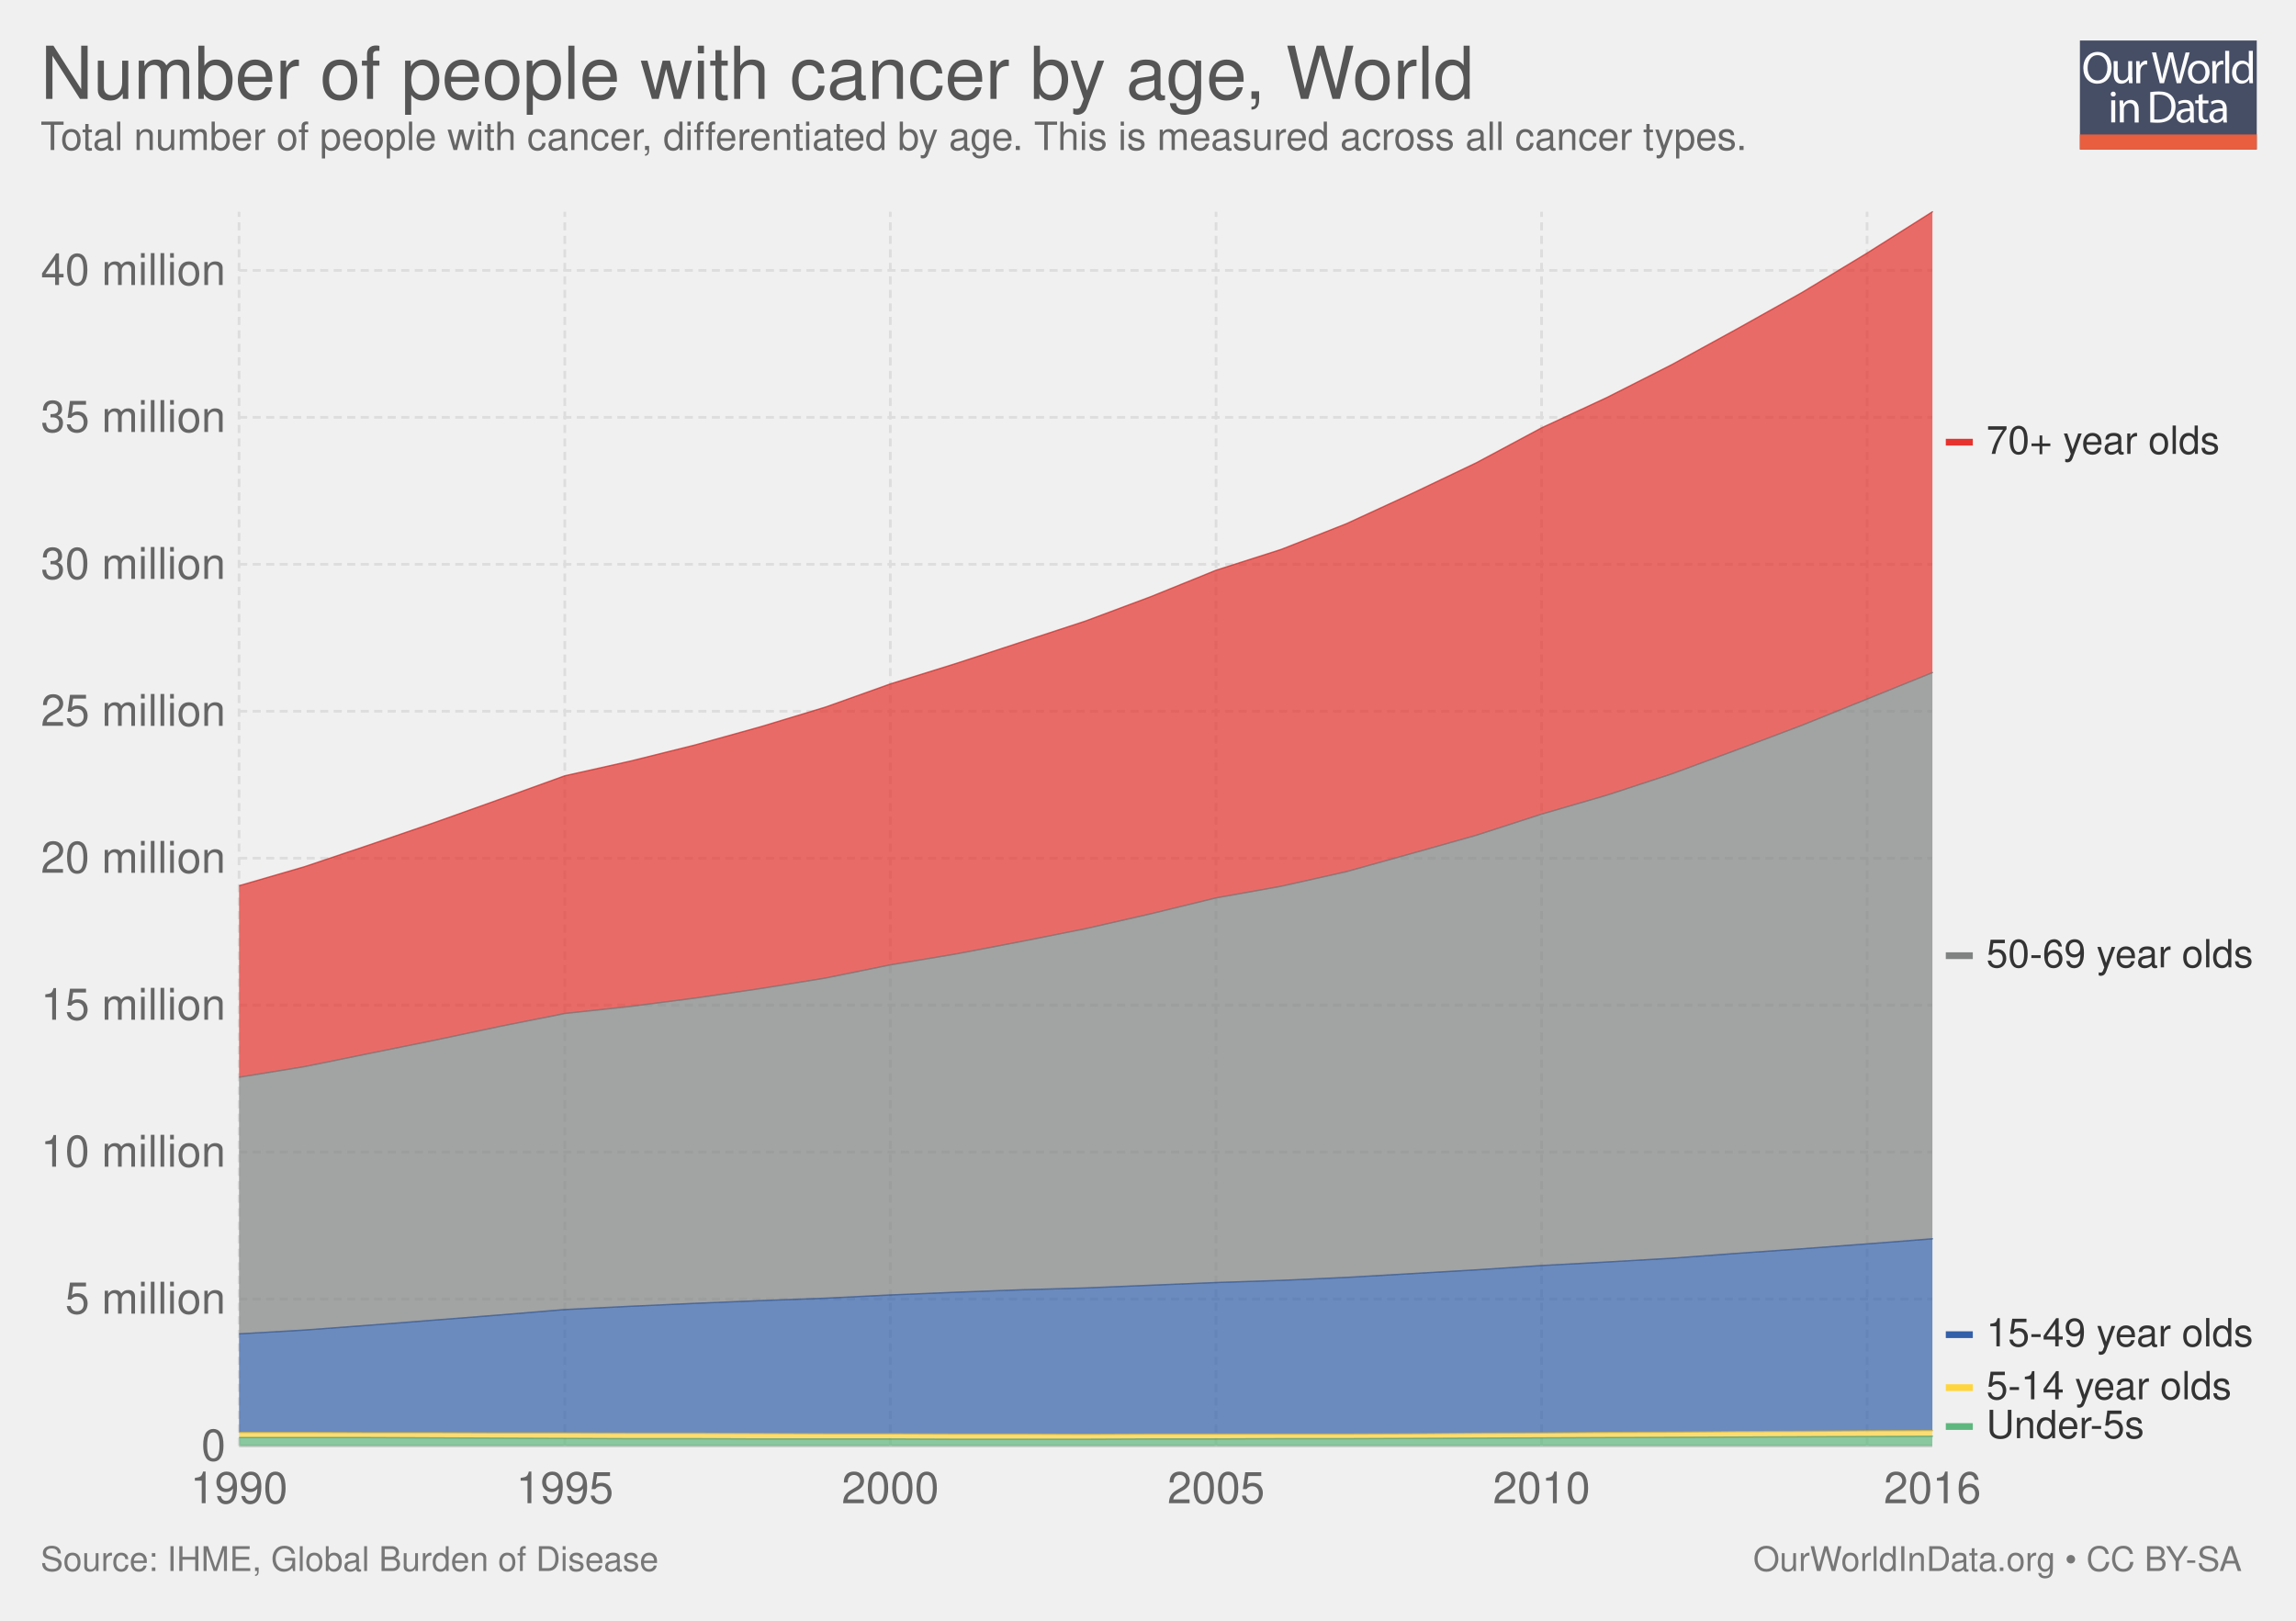
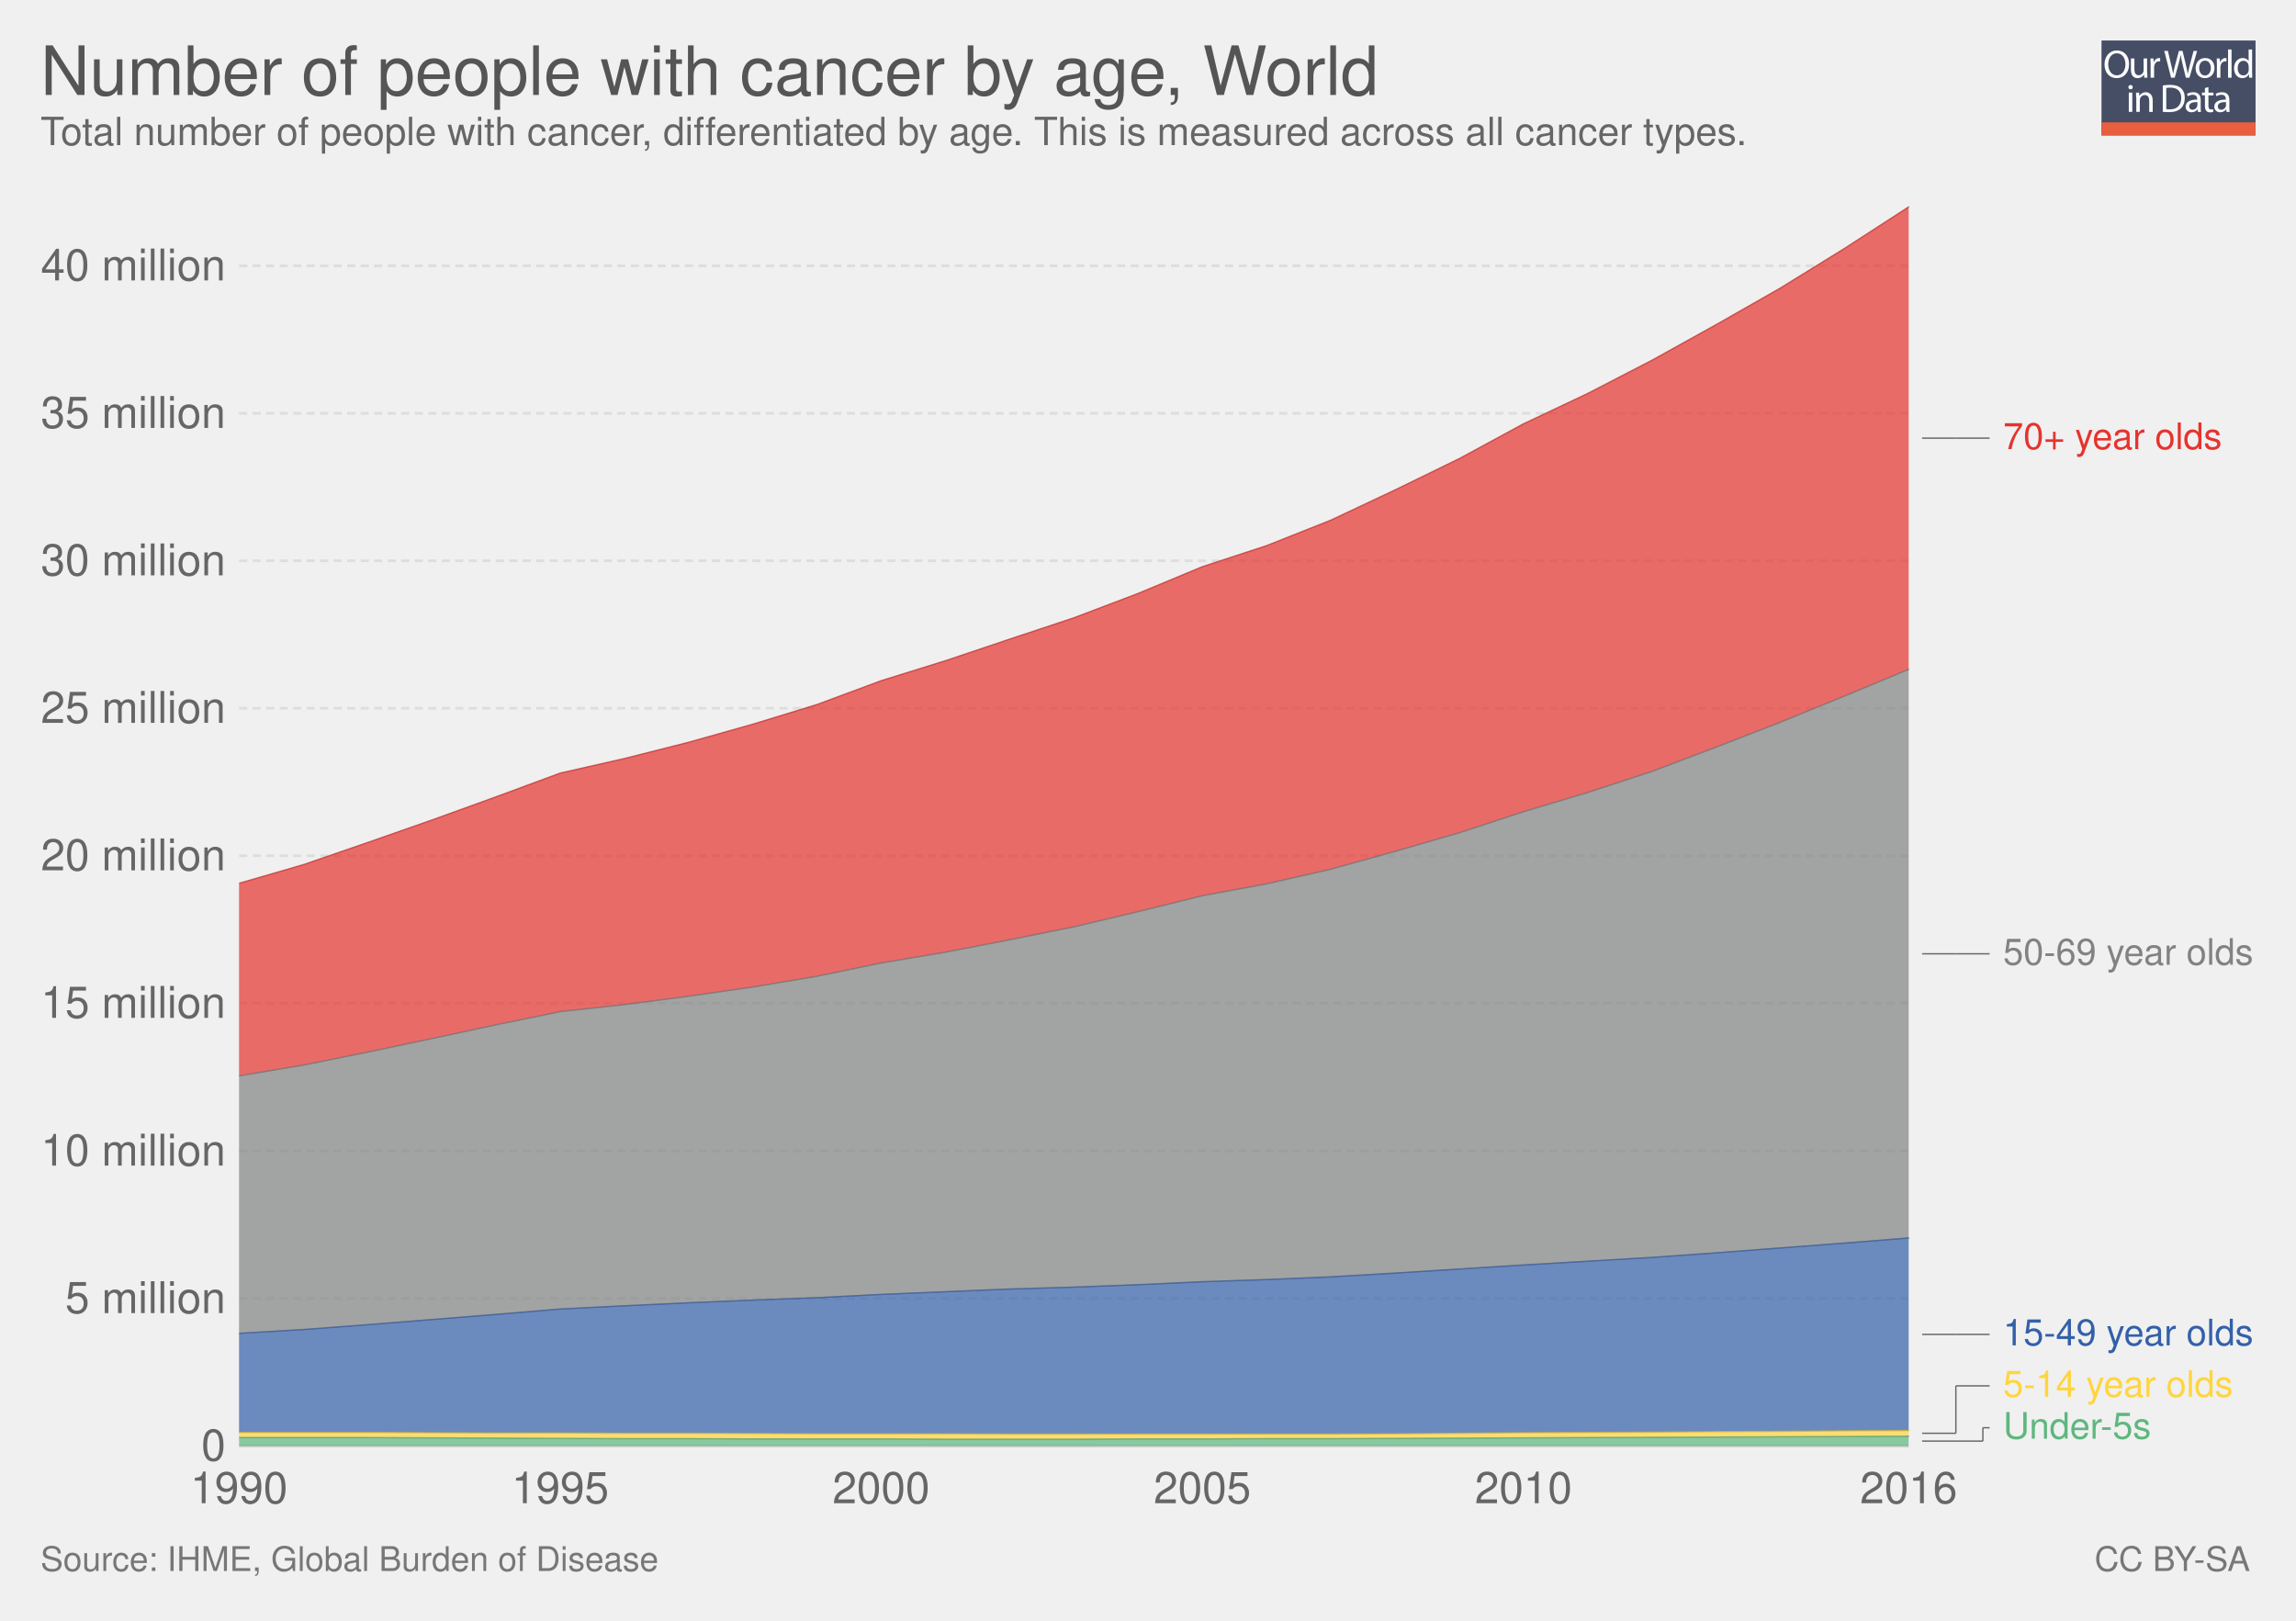
<svg xmlns="http://www.w3.org/2000/svg" xmlns:xlink="http://www.w3.org/1999/xlink" version="1.1" style="font-family: 'Helvetica Neue', Helvetica, Arial, sans-serif; font-size: 18px; background-color: white; text-rendering: optimizeLegibility; -webkit-font-smoothing: antialiased;" width="850" height="600">
  <g class="ChartTab">
    <g class="HeaderView">
-       <g opacity="0.8" transform="translate(770, 15) scale(0.31)">
+       <g opacity="0.8" transform="translate(778, 15) scale(0.27)">
        <a xlink:href="https://ourworldindata.org" target="_blank">
          <g>
            <rect x="0" y="0" fill="#1B2543" width="211.2" height="130.1" />
            <rect x="0" y="112.2" fill="#E63912" width="211.2" height="17.9" />
            <g>
              <rect x="1.2" y="12.3" fill="none" width="210.2" height="99.2" />
              <path fill="#FFFFFF" d="M37.8,32.2c0,12.7-7.7,19.4-17.1,19.4c-9.7,0-16.6-7.5-16.6-18.7c0-11.7,7.3-19.3,17.1-19.3 C31.3,13.7,37.8,21.3,37.8,32.2z M9.2,32.8c0,7.9,4.3,14.9,11.8,14.9c7.5,0,11.8-6.9,11.8-15.3c0-7.3-3.8-14.9-11.8-14.9 C13.1,17.5,9.2,24.8,9.2,32.8z" />
              <path fill="#FFFFFF" d="M62.7,43.8c0,2.7,0.1,5.1,0.2,7.2h-4.3l-0.3-4.3h-0.1c-1.3,2.1-4,4.9-8.8,4.9c-4.2,0-9.1-2.3-9.1-11.6 V24.6h4.8v14.6c0,5,1.5,8.4,5.9,8.4c3.2,0,5.5-2.2,6.3-4.4c0.3-0.7,0.4-1.6,0.4-2.5V24.6h4.8V43.8z" />
              <path fill="#FFFFFF" d="M67.3,32.8c0-3.1-0.1-5.8-0.2-8.2h4.2l0.2,5.2h0.2c1.2-3.5,4.1-5.8,7.3-5.8c0.5,0,0.9,0.1,1.4,0.2v4.5 c-0.5-0.1-1-0.2-1.6-0.2c-3.4,0-5.8,2.6-6.5,6.2c-0.1,0.7-0.2,1.4-0.2,2.2V51h-4.8V32.8z" />
              <path fill="#FFFFFF" d="M95.4,51l-9.4-36.8h5l4.4,18.6c1.1,4.6,2.1,9.2,2.7,12.7h0.1c0.6-3.7,1.8-8,3-12.8l4.9-18.5h5l4.5,18.7 c1,4.4,2,8.7,2.6,12.6h0.1c0.8-4,1.8-8.1,3-12.7l4.9-18.5h4.9L120.6,51h-5L111,31.9c-1.1-4.7-1.9-8.3-2.4-12h-0.1 c-0.7,3.7-1.5,7.3-2.8,12L100.4,51H95.4z" />
              <path fill="#FFFFFF" d="M154.9,37.6c0,9.8-6.8,14-13.2,14c-7.2,0-12.7-5.2-12.7-13.6c0-8.8,5.8-14,13.1-14 C149.8,24,154.9,29.5,154.9,37.6z M133.9,37.9c0,5.8,3.3,10.1,8,10.1c4.6,0,8-4.3,8-10.3c0-4.5-2.2-10.1-7.9-10.1 C136.3,27.6,133.9,32.8,133.9,37.9z" />
              <path fill="#FFFFFF" d="M158.2,32.8c0-3.1-0.1-5.8-0.2-8.2h4.2l0.2,5.2h0.2c1.2-3.5,4.1-5.8,7.3-5.8c0.5,0,0.9,0.1,1.4,0.2v4.5 c-0.5-0.1-1-0.2-1.6-0.2c-3.4,0-5.8,2.6-6.5,6.2c-0.1,0.7-0.2,1.4-0.2,2.2V51h-4.8V32.8z" />
              <path fill="#FFFFFF" d="M173.5,12.3h4.8V51h-4.8V12.3z" />
              <path fill="#FFFFFF" d="M206.5,12.3v31.9c0,2.3,0.1,5,0.2,6.8h-4.3l-0.2-4.6H202c-1.5,2.9-4.7,5.2-9,5.2 c-6.4,0-11.3-5.4-11.3-13.4c-0.1-8.8,5.4-14.2,11.9-14.2c4,0,6.8,1.9,8,4h0.1V12.3H206.5z M201.7,35.4c0-0.6-0.1-1.4-0.2-2 c-0.7-3.1-3.3-5.6-6.9-5.6c-5,0-7.9,4.4-7.9,10.2c0,5.3,2.6,9.8,7.8,9.8c3.2,0,6.2-2.1,7.1-5.7c0.2-0.7,0.2-1.3,0.2-2.1V35.4z" />
              <path fill="#FFFFFF" d="M42.8,64c0.1,1.6-1.1,2.9-3.1,2.9c-1.7,0-2.9-1.3-2.9-2.9c0-1.7,1.3-3,3-3C41.7,61,42.8,62.3,42.8,64z M37.4,97.8V71.4h4.8v26.4H37.4z" />
              <path fill="#FFFFFF" d="M47.5,78.6c0-2.7-0.1-5-0.2-7.1h4.3l0.3,4.4h0.1c1.3-2.5,4.4-5,8.8-5c3.7,0,9.4,2.2,9.4,11.2v15.8h-4.8 V82.6c0-4.3-1.6-7.8-6.1-7.8c-3.2,0-5.6,2.2-6.5,4.9c-0.2,0.6-0.3,1.4-0.3,2.2v15.9h-4.8V78.6z" />
              <path fill="#FFFFFF" d="M84,61.6c2.9-0.4,6.3-0.8,10.1-0.8c6.8,0,11.7,1.6,14.9,4.6c3.3,3,5.2,7.3,5.2,13.2c0,6-1.9,10.9-5.3,14.3 c-3.4,3.4-9.1,5.3-16.3,5.3c-3.4,0-6.2-0.2-8.6-0.4V61.6z M88.8,94.1c1.2,0.2,3,0.3,4.8,0.3c10.2,0,15.7-5.7,15.7-15.6 c0.1-8.7-4.9-14.2-14.9-14.2c-2.5,0-4.3,0.2-5.6,0.5V94.1z" />
              <path fill="#FFFFFF" d="M132.1,97.8l-0.4-3.3h-0.2c-1.5,2.1-4.3,3.9-8.1,3.9c-5.4,0-8.1-3.8-8.1-7.6c0-6.4,5.7-9.9,15.9-9.8v-0.5 c0-2.2-0.6-6.1-6-6.1c-2.5,0-5,0.8-6.9,2l-1.1-3.2c2.2-1.4,5.4-2.3,8.7-2.3c8.1,0,10.1,5.5,10.1,10.8v9.9c0,2.3,0.1,4.5,0.4,6.3 H132.1z M131.4,84.4c-5.3-0.1-11.2,0.8-11.2,5.9c0,3.1,2.1,4.6,4.5,4.6c3.4,0,5.6-2.2,6.4-4.4c0.2-0.5,0.3-1,0.3-1.5V84.4z" />
              <path fill="#FFFFFF" d="M146.6,63.9v7.6h6.9v3.7h-6.9v14.2c0,3.3,0.9,5.1,3.6,5.1c1.3,0,2.2-0.2,2.8-0.3l0.2,3.6 c-0.9,0.4-2.4,0.7-4.3,0.7c-2.2,0-4-0.7-5.2-2c-1.4-1.4-1.9-3.8-1.9-6.9V75.1h-4.1v-3.7h4.1v-6.3L146.6,63.9z" />
              <path fill="#FFFFFF" d="M171.4,97.8l-0.4-3.3h-0.2c-1.5,2.1-4.3,3.9-8.1,3.9c-5.4,0-8.1-3.8-8.1-7.6c0-6.4,5.7-9.9,15.9-9.8v-0.5 c0-2.2-0.6-6.1-6-6.1c-2.5,0-5,0.8-6.9,2l-1.1-3.2c2.2-1.4,5.4-2.3,8.7-2.3c8.1,0,10.1,5.5,10.1,10.8v9.9c0,2.3,0.1,4.5,0.4,6.3 H171.4z M170.7,84.4c-5.3-0.1-11.2,0.8-11.2,5.9c0,3.1,2.1,4.6,4.5,4.6c3.4,0,5.6-2.2,6.4-4.4c0.2-0.5,0.3-1,0.3-1.5V84.4z" />
            </g>
          </g>
        </a>
      </g>
      <a href="https://ourworldindata.org/grapher/number-of-people-with-cancer-by-age" target="_blank">
-         <text font-size="27.00" x="15.0" y="36.6" fill="#555">
-           <tspan x="15" y="36.6">Number of people with cancer by age, World</tspan>
+         <text font-size="25.20" x="15.0" y="35.2" fill="#555">
+           <tspan x="15" y="35.16">Number of people with cancer by age, World</tspan>
        </text>
      </a>
-       <text font-size="14.40" x="15.0" y="55.5" fill="#666">
-         <tspan x="15" y="55.52">Total number of people with cancer, differentiated by age. This is measured across all cancer types.</tspan>
+       <text font-size="14.40" x="15.0" y="53.7" fill="#666">
+         <tspan x="15" y="53.72">Total number of people with cancer, differentiated by age. This is measured across all cancer types.</tspan>
      </text>
    </g>
    <g class="StackedArea">
      <defs>
        <clipPath id="boundsClip-1">
-           <rect x="88.526" y="0" width="820" height="956.2" />
+           <rect x="88.526" y="0" width="820" height="959.8" />
        </clipPath>
      </defs>
      <g class="AxisBoxView">
        <g class="HorizontalAxis">
          <text x="88.5" y="556.5" fill="#666" text-anchor="middle" font-size="16.2">1990</text>
-           <text x="209.1" y="556.5" fill="#666" text-anchor="middle" font-size="16.2">1995</text>
-           <text x="329.6" y="556.5" fill="#666" text-anchor="middle" font-size="16.2">2000</text>
-           <text x="450.2" y="556.5" fill="#666" text-anchor="middle" font-size="16.2">2005</text>
-           <text x="570.7" y="556.5" fill="#666" text-anchor="middle" font-size="16.2">2010</text>
-           <text x="715.4" y="556.5" fill="#666" text-anchor="middle" font-size="16.2">2016</text>
+           <text x="207.4" y="556.5" fill="#666" text-anchor="middle" font-size="16.2">1995</text>
+           <text x="326.2" y="556.5" fill="#666" text-anchor="middle" font-size="16.2">2000</text>
+           <text x="445.1" y="556.5" fill="#666" text-anchor="middle" font-size="16.2">2005</text>
+           <text x="564" y="556.5" fill="#666" text-anchor="middle" font-size="16.2">2010</text>
+           <text x="706.6" y="556.5" fill="#666" text-anchor="middle" font-size="16.2">2016</text>
        </g>
        <g class="VerticalAxis">
          <text x="83.53" y="535.3" fill="#666" dominant-baseline="middle" text-anchor="end" font-size="16.2">0</text>
-           <text x="83.53" y="480.9" fill="#666" dominant-baseline="middle" text-anchor="end" font-size="16.2">5 million</text>
-           <text x="83.53" y="426.5" fill="#666" dominant-baseline="middle" text-anchor="end" font-size="16.2">10 million</text>
-           <text x="83.53" y="372.1" fill="#666" dominant-baseline="middle" text-anchor="end" font-size="16.2">15 million</text>
-           <text x="83.53" y="317.7" fill="#666" dominant-baseline="middle" text-anchor="end" font-size="16.2">20 million</text>
-           <text x="83.53" y="263.3" fill="#666" dominant-baseline="middle" text-anchor="end" font-size="16.2">25 million</text>
-           <text x="83.53" y="208.9" fill="#666" dominant-baseline="middle" text-anchor="end" font-size="16.2">30 million</text>
-           <text x="83.53" y="154.5" fill="#666" dominant-baseline="middle" text-anchor="end" font-size="16.2">35 million</text>
-           <text x="83.53" y="100.1" fill="#666" dominant-baseline="middle" text-anchor="end" font-size="16.2">40 million</text>
+           <text x="83.53" y="480.7" fill="#666" dominant-baseline="middle" text-anchor="end" font-size="16.2">5 million</text>
+           <text x="83.53" y="426.1" fill="#666" dominant-baseline="middle" text-anchor="end" font-size="16.2">10 million</text>
+           <text x="83.53" y="371.4" fill="#666" dominant-baseline="middle" text-anchor="end" font-size="16.2">15 million</text>
+           <text x="83.53" y="316.8" fill="#666" dominant-baseline="middle" text-anchor="end" font-size="16.2">20 million</text>
+           <text x="83.53" y="262.2" fill="#666" dominant-baseline="middle" text-anchor="end" font-size="16.2">25 million</text>
+           <text x="83.53" y="207.6" fill="#666" dominant-baseline="middle" text-anchor="end" font-size="16.2">30 million</text>
+           <text x="83.53" y="153" fill="#666" dominant-baseline="middle" text-anchor="end" font-size="16.2">35 million</text>
+           <text x="83.53" y="98.4" fill="#666" dominant-baseline="middle" text-anchor="end" font-size="16.2">40 million</text>
        </g>
        <g class="AxisGridLines">
-           <line x1="88.53" y1="535.3" x2="715.35" y2="535.3" stroke="#ccc" />
-           <line x1="88.53" y1="480.9" x2="715.35" y2="480.9" stroke="#ddd" stroke-dasharray="3,2" />
-           <line x1="88.53" y1="426.5" x2="715.35" y2="426.5" stroke="#ddd" stroke-dasharray="3,2" />
-           <line x1="88.53" y1="372.1" x2="715.35" y2="372.1" stroke="#ddd" stroke-dasharray="3,2" />
-           <line x1="88.53" y1="317.7" x2="715.35" y2="317.7" stroke="#ddd" stroke-dasharray="3,2" />
-           <line x1="88.53" y1="263.3" x2="715.35" y2="263.3" stroke="#ddd" stroke-dasharray="3,2" />
-           <line x1="88.53" y1="208.9" x2="715.35" y2="208.9" stroke="#ddd" stroke-dasharray="3,2" />
-           <line x1="88.53" y1="154.5" x2="715.35" y2="154.5" stroke="#ddd" stroke-dasharray="3,2" />
-           <line x1="88.53" y1="100.1" x2="715.35" y2="100.1" stroke="#ddd" stroke-dasharray="3,2" />
-         </g>
-         <g class="AxisGridLines">
-           <line x1="88.5" y1="535.30" x2="88.5" y2="78.40" stroke="#ddd" stroke-dasharray="3,2" />
-           <line x1="209.1" y1="535.30" x2="209.1" y2="78.40" stroke="#ddd" stroke-dasharray="3,2" />
-           <line x1="329.6" y1="535.30" x2="329.6" y2="78.40" stroke="#ddd" stroke-dasharray="3,2" />
-           <line x1="450.2" y1="535.30" x2="450.2" y2="78.40" stroke="#ddd" stroke-dasharray="3,2" />
-           <line x1="570.7" y1="535.30" x2="570.7" y2="78.40" stroke="#ddd" stroke-dasharray="3,2" />
-           <line x1="691.2" y1="535.30" x2="691.2" y2="78.40" stroke="#ddd" stroke-dasharray="3,2" />
+           <line x1="88.53" y1="535.3" x2="706.58" y2="535.3" stroke="#ccc" />
+           <line x1="88.53" y1="480.7" x2="706.58" y2="480.7" stroke="#ddd" stroke-dasharray="3,2" />
+           <line x1="88.53" y1="426.1" x2="706.58" y2="426.1" stroke="#ddd" stroke-dasharray="3,2" />
+           <line x1="88.53" y1="371.4" x2="706.58" y2="371.4" stroke="#ddd" stroke-dasharray="3,2" />
+           <line x1="88.53" y1="316.8" x2="706.58" y2="316.8" stroke="#ddd" stroke-dasharray="3,2" />
+           <line x1="88.53" y1="262.2" x2="706.58" y2="262.2" stroke="#ddd" stroke-dasharray="3,2" />
+           <line x1="88.53" y1="207.6" x2="706.58" y2="207.6" stroke="#ddd" stroke-dasharray="3,2" />
+           <line x1="88.53" y1="153" x2="706.58" y2="153" stroke="#ddd" stroke-dasharray="3,2" />
+           <line x1="88.53" y1="98.4" x2="706.58" y2="98.4" stroke="#ddd" stroke-dasharray="3,2" />
        </g>
      </g>
      <g clip-path="url(#boundsClip-1)">
        <g class="HeightedLegend clickable">
          <g class="legendMark">
-             <rect x="720.352" y="520.9" width="74.328" height="14.4" fill="#fff" opacity="0" />
-             <rect x="720.352" y="526.85" width="10" height="2.5" fill="#5eb77e" />
-             <text font-size="14.40" x="735.4" y="532.4" fill="#333">
-               <tspan x="735.352" y="532.42">Under-5s</tspan>
+             <g class="indicator">
+               <line x1="711.58" y1="533.5" x2="734.08" y2="533.5" stroke="#666" stroke-width="0.5" />
+               <line x1="734.08" y1="533.5" x2="734.08" y2="528.55" stroke="#666" stroke-width="0.5" />
+               <line x1="734.08" y1="528.55" x2="736.58" y2="528.55" stroke="#666" stroke-width="0.5" />
+             </g>
+             <rect x="706.58" y="521.8" width="90.62" height="13.5" fill="#fff" opacity="0" />
+             <text font-size="13.50" x="741.6" y="532.6" fill="#5eb77e">
+               <tspan x="741.58" y="532.6">Under-5s</tspan>
            </text>
          </g>
          <g class="legendMark">
-             <rect x="720.352" y="506.5" width="106.584" height="14.4" fill="#fff" opacity="0" />
-             <rect x="720.352" y="512.45" width="10" height="2.5" fill="#ffd53e" />
-             <text font-size="14.40" x="735.4" y="518.0" fill="#333">
-               <tspan x="735.352" y="518.02">5-14 year olds</tspan>
+             <g class="indicator">
+               <line x1="711.58" y1="530.6" x2="724.08" y2="530.6" stroke="#666" stroke-width="0.5" />
+               <line x1="724.08" y1="530.6" x2="724.08" y2="513.05" stroke="#666" stroke-width="0.5" />
+               <line x1="724.08" y1="513.05" x2="736.58" y2="513.05" stroke="#666" stroke-width="0.5" />
+             </g>
+             <rect x="706.58" y="506.3" width="120.86" height="13.5" fill="#fff" opacity="0" />
+             <text font-size="13.50" x="741.6" y="517.1" fill="#ffd53e">
+               <tspan x="741.58" y="517.1">5-14 year olds</tspan>
            </text>
          </g>
          <g class="legendMark">
-             <rect x="720.352" y="486.9" width="114.648" height="14.4" fill="#fff" opacity="0" />
-             <rect x="720.352" y="492.85" width="10" height="2.5" fill="#3360a9" />
-             <text font-size="14.40" x="735.4" y="498.4" fill="#333">
-               <tspan x="735.352" y="498.42">15-49 year olds</tspan>
+             <g class="indicator">
+               <line x1="711.58" y1="494" x2="724.08" y2="494" stroke="#666" stroke-width="0.5" />
+               <line x1="724.08" y1="494" x2="724.08" y2="494" stroke="#666" stroke-width="0.5" />
+               <line x1="724.08" y1="494" x2="736.58" y2="494" stroke="#666" stroke-width="0.5" />
+             </g>
+             <rect x="706.58" y="487.25" width="128.42" height="13.5" fill="#fff" opacity="0" />
+             <text font-size="13.50" x="741.6" y="498.1" fill="#3360a9">
+               <tspan x="741.58" y="498.05">15-49 year olds</tspan>
            </text>
          </g>
          <g class="legendMark">
-             <rect x="720.352" y="346.6" width="114.648" height="14.4" fill="#fff" opacity="0" />
-             <rect x="720.352" y="352.55" width="10" height="2.5" fill="#818282" />
-             <text font-size="14.40" x="735.4" y="358.1" fill="#333">
-               <tspan x="735.352" y="358.12">50-69 year olds</tspan>
+             <g class="indicator">
+               <line x1="711.58" y1="353.1" x2="724.08" y2="353.1" stroke="#666" stroke-width="0.5" />
+               <line x1="724.08" y1="353.1" x2="724.08" y2="353.1" stroke="#666" stroke-width="0.5" />
+               <line x1="724.08" y1="353.1" x2="736.58" y2="353.1" stroke="#666" stroke-width="0.5" />
+             </g>
+             <rect x="706.58" y="346.35" width="128.42" height="13.5" fill="#fff" opacity="0" />
+             <text font-size="13.50" x="741.6" y="357.2" fill="#818282">
+               <tspan x="741.58" y="357.15">50-69 year olds</tspan>
            </text>
          </g>
          <g class="legendMark">
-             <rect x="720.352" y="156.5" width="102.12" height="14.4" fill="#fff" opacity="0" />
-             <rect x="720.352" y="162.45" width="10" height="2.5" fill="#e6332e" />
-             <text font-size="14.40" x="735.4" y="168.0" fill="#333">
-               <tspan x="735.352" y="168.02">70+ year olds</tspan>
+             <g class="indicator">
+               <line x1="711.58" y1="162.2" x2="724.08" y2="162.2" stroke="#666" stroke-width="0.5" />
+               <line x1="724.08" y1="162.2" x2="724.08" y2="162.2" stroke="#666" stroke-width="0.5" />
+               <line x1="724.08" y1="162.2" x2="736.58" y2="162.2" stroke="#666" stroke-width="0.5" />
+             </g>
+             <rect x="706.58" y="155.45" width="116.675" height="13.5" fill="#fff" opacity="0" />
+             <text font-size="13.50" x="741.6" y="166.3" fill="#e6332e">
+               <tspan x="741.58" y="166.25">70+ year olds</tspan>
            </text>
          </g>
        </g>
        <g class="Areas">
-           <rect x="88.526" y="78.4" width="626.826" height="456.9" opacity="0" fill="rgba(255,255,255,0)" />
-           <path stroke-linecap="round" d="M88.5 532.2L112.6 532.2L136.7 532.2L160.9 532.3L185 532.4L209.1 532.5L233.2 532.6L257.3 532.6L281.4 532.7L305.5 532.7L329.6 532.7L353.7 532.8L377.8 532.8L401.9 532.8L426 532.7L450.2 532.7L474.3 532.6L498.4 532.6L522.5 532.5L546.6 532.4L570.7 532.3L594.8 532.2L618.9 532.1L643 532L667.1 531.9L691.2 531.8L715.4 531.7L715.352 535.3L88.526 535.3" fill="#5eb77e" fill-opacity="0.7" class="World_0-area" />
-           <path stroke-linecap="round" d="M88.5 530.3L112.6 530.3L136.7 530.4L160.9 530.4L185 530.5L209.1 530.5L233.2 530.6L257.3 530.6L281.4 530.7L305.5 530.8L329.6 530.8L353.7 530.9L377.8 530.9L401.9 531L426 530.9L450.2 530.9L474.3 530.9L498.4 530.9L522.5 530.8L546.6 530.6L570.7 530.5L594.8 530.3L618.9 530.2L643 530L667.1 529.9L691.2 529.7L715.4 529.6L715.4 531.7L691.2 531.8L667.1 531.9L643 532L618.9 532.1L594.8 532.2L570.7 532.3L546.6 532.4L522.5 532.5L498.4 532.6L474.3 532.6L450.2 532.7L426 532.7L401.9 532.8L377.8 532.8L353.7 532.8L329.6 532.7L305.5 532.7L281.4 532.7L257.3 532.6L233.2 532.6L209.1 532.5L185 532.4L160.9 532.3L136.7 532.2L112.6 532.2L88.5 532.2" fill="#ffd53e" fill-opacity="0.7" class="World_3-area" />
-           <path stroke-linecap="round" d="M88.5 493.8L112.6 492.4L136.7 490.6L160.9 488.7L185 486.8L209.1 484.8L233.2 483.6L257.3 482.5L281.4 481.5L305.5 480.6L329.6 479.4L353.7 478.4L377.8 477.5L401.9 476.8L426 475.8L450.2 474.8L474.3 474L498.4 472.9L522.5 471.5L546.6 470.1L570.7 468.5L594.8 467.2L618.9 465.8L643 464L667.1 462.3L691.2 460.5L715.4 458.6L715.4 529.6L691.2 529.7L667.1 529.9L643 530L618.9 530.2L594.8 530.3L570.7 530.5L546.6 530.6L522.5 530.8L498.4 530.9L474.3 530.9L450.2 530.9L426 530.9L401.9 531L377.8 530.9L353.7 530.9L329.6 530.8L305.5 530.8L281.4 530.7L257.3 530.6L233.2 530.6L209.1 530.5L185 530.5L160.9 530.4L136.7 530.4L112.6 530.3L88.5 530.3" fill="#3360a9" fill-opacity="0.7" class="World_2-area" />
-           <path stroke-linecap="round" d="M88.5 398.8L112.6 394.9L136.7 390L160.9 385.1L185 380L209.1 375.2L233.2 372.6L257.3 369.5L281.4 366L305.5 362.1L329.6 357.2L353.7 353.2L377.8 348.6L401.9 343.8L426 338.3L450.2 332.4L474.3 328.1L498.4 322.7L522.5 316L546.6 309.2L570.7 301.4L594.8 294.4L618.9 286.5L643 277.6L667.1 268.5L691.2 258.8L715.4 249L715.4 458.6L691.2 460.5L667.1 462.3L643 464L618.9 465.8L594.8 467.2L570.7 468.5L546.6 470.1L522.5 471.5L498.4 472.9L474.3 474L450.2 474.8L426 475.8L401.9 476.8L377.8 477.5L353.7 478.4L329.6 479.4L305.5 480.6L281.4 481.5L257.3 482.5L233.2 483.6L209.1 484.8L185 486.8L160.9 488.7L136.7 490.6L112.6 492.4L88.5 493.8" fill="#818282" fill-opacity="0.7" class="World_1-area" />
-           <path stroke-linecap="round" d="M88.5 327.9L112.6 320.9L136.7 312.8L160.9 304.5L185 295.9L209.1 287.2L233.2 281.8L257.3 275.8L281.4 269.1L305.5 261.8L329.6 253.2L353.7 245.7L377.8 237.8L401.9 229.9L426 220.9L450.2 211.1L474.3 203.4L498.4 193.9L522.5 182.8L546.6 171.3L570.7 158.4L594.8 147.2L618.9 135L643 121.8L667.1 108.3L691.2 93.7L715.4 78.4L715.4 249L691.2 258.8L667.1 268.5L643 277.6L618.9 286.5L594.8 294.4L570.7 301.4L546.6 309.2L522.5 316L498.4 322.7L474.3 328.1L450.2 332.4L426 338.3L401.9 343.8L377.8 348.6L353.7 353.2L329.6 357.2L305.5 362.1L281.4 366L257.3 369.5L233.2 372.6L209.1 375.2L185 380L160.9 385.1L136.7 390L112.6 394.9L88.5 398.8" fill="#e6332e" fill-opacity="0.7" class="World_4-area" />
-           <path stroke-linecap="round" d="M88.5 532.2L112.6 532.2L136.7 532.2L160.9 532.3L185 532.4L209.1 532.5L233.2 532.6L257.3 532.6L281.4 532.7L305.5 532.7L329.6 532.7L353.7 532.8L377.8 532.8L401.9 532.8L426 532.7L450.2 532.7L474.3 532.6L498.4 532.6L522.5 532.5L546.6 532.4L570.7 532.3L594.8 532.2L618.9 532.1L643 532L667.1 531.9L691.2 531.8L715.4 531.7" stroke="rgb(79, 153, 105)" stroke-opacity="0.7" stroke-width="0.5" fill="none" class="World_0-border" />
-           <path stroke-linecap="round" d="M88.5 530.3L112.6 530.3L136.7 530.4L160.9 530.4L185 530.5L209.1 530.5L233.2 530.6L257.3 530.6L281.4 530.7L305.5 530.8L329.6 530.8L353.7 530.9L377.8 530.9L401.9 531L426 530.9L450.2 530.9L474.3 530.9L498.4 530.9L522.5 530.8L546.6 530.6L570.7 530.5L594.8 530.3L618.9 530.2L643 530L667.1 529.9L691.2 529.7L715.4 529.6" stroke="rgb(213, 178, 52)" stroke-opacity="0.7" stroke-width="0.5" fill="none" class="World_3-border" />
-           <path stroke-linecap="round" d="M88.5 493.8L112.6 492.4L136.7 490.6L160.9 488.7L185 486.8L209.1 484.8L233.2 483.6L257.3 482.5L281.4 481.5L305.5 480.6L329.6 479.4L353.7 478.4L377.8 477.5L401.9 476.8L426 475.8L450.2 474.8L474.3 474L498.4 472.9L522.5 471.5L546.6 470.1L570.7 468.5L594.8 467.2L618.9 465.8L643 464L667.1 462.3L691.2 460.5L715.4 458.6" stroke="rgb(43, 80, 141)" stroke-opacity="0.7" stroke-width="0.5" fill="none" class="World_2-border" />
-           <path stroke-linecap="round" d="M88.5 398.8L112.6 394.9L136.7 390L160.9 385.1L185 380L209.1 375.2L233.2 372.6L257.3 369.5L281.4 366L305.5 362.1L329.6 357.2L353.7 353.2L377.8 348.6L401.9 343.8L426 338.3L450.2 332.4L474.3 328.1L498.4 322.7L522.5 316L546.6 309.2L570.7 301.4L594.8 294.4L618.9 286.5L643 277.6L667.1 268.5L691.2 258.8L715.4 249" stroke="rgb(108, 109, 109)" stroke-opacity="0.7" stroke-width="0.5" fill="none" class="World_1-border" />
-           <path stroke-linecap="round" d="M88.5 327.9L112.6 320.9L136.7 312.8L160.9 304.5L185 295.9L209.1 287.2L233.2 281.8L257.3 275.8L281.4 269.1L305.5 261.8L329.6 253.2L353.7 245.7L377.8 237.8L401.9 229.9L426 220.9L450.2 211.1L474.3 203.4L498.4 193.9L522.5 182.8L546.6 171.3L570.7 158.4L594.8 147.2L618.9 135L643 121.8L667.1 108.3L691.2 93.7L715.4 78.4" stroke="rgb(192, 43, 38)" stroke-opacity="0.7" stroke-width="0.5" fill="none" class="World_4-border" />
+           <rect x="88.526" y="76.6" width="618.054" height="458.7" opacity="0" fill="rgba(255,255,255,0)" />
+           <path stroke-linecap="round" d="M88.5 532.2L112.3 532.2L136.1 532.2L159.8 532.3L183.6 532.4L207.4 532.5L231.2 532.6L254.9 532.6L278.7 532.7L302.5 532.7L326.2 532.7L350 532.8L373.8 532.8L397.6 532.8L421.3 532.7L445.1 532.7L468.9 532.6L492.6 532.6L516.4 532.5L540.2 532.4L564 532.3L587.7 532.2L611.5 532.1L635.3 532L659 531.9L682.8 531.8L706.6 531.7L706.58 535.3L88.526 535.3" fill="#5eb77e" fill-opacity="0.7" class="World_0-area" />
+           <path stroke-linecap="round" d="M88.5 530.3L112.3 530.3L136.1 530.3L159.8 530.4L183.6 530.5L207.4 530.5L231.2 530.6L254.9 530.6L278.7 530.7L302.5 530.8L326.2 530.8L350 530.8L373.8 530.9L397.6 530.9L421.3 530.9L445.1 530.9L468.9 530.9L492.6 530.9L516.4 530.8L540.2 530.6L564 530.4L587.7 530.3L611.5 530.2L635.3 530L659 529.9L682.8 529.7L706.6 529.6L706.6 531.7L682.8 531.8L659 531.9L635.3 532L611.5 532.1L587.7 532.2L564 532.3L540.2 532.4L516.4 532.5L492.6 532.6L468.9 532.6L445.1 532.7L421.3 532.7L397.6 532.8L373.8 532.8L350 532.8L326.2 532.7L302.5 532.7L278.7 532.7L254.9 532.6L231.2 532.6L207.4 532.5L183.6 532.4L159.8 532.3L136.1 532.2L112.3 532.2L88.5 532.2" fill="#ffd53e" fill-opacity="0.7" class="World_3-area" />
+           <path stroke-linecap="round" d="M88.5 493.6L112.3 492.2L136.1 490.4L159.8 488.5L183.6 486.6L207.4 484.6L231.2 483.4L254.9 482.3L278.7 481.3L302.5 480.4L326.2 479.2L350 478.2L373.8 477.2L397.6 476.5L421.3 475.6L445.1 474.5L468.9 473.7L492.6 472.7L516.4 471.3L540.2 469.8L564 468.3L587.7 466.9L611.5 465.5L635.3 463.8L659 462L682.8 460.2L706.6 458.3L706.6 529.6L682.8 529.7L659 529.9L635.3 530L611.5 530.2L587.7 530.3L564 530.4L540.2 530.6L516.4 530.8L492.6 530.9L468.9 530.9L445.1 530.9L421.3 530.9L397.6 530.9L373.8 530.9L350 530.8L326.2 530.8L302.5 530.8L278.7 530.7L254.9 530.6L231.2 530.6L207.4 530.5L183.6 530.5L159.8 530.4L136.1 530.3L112.3 530.3L88.5 530.3" fill="#3360a9" fill-opacity="0.7" class="World_2-area" />
+           <path stroke-linecap="round" d="M88.5 398.3L112.3 394.3L136.1 389.5L159.8 384.5L183.6 379.4L207.4 374.5L231.2 371.9L254.9 368.8L278.7 365.4L302.5 361.4L326.2 356.5L350 352.5L373.8 347.9L397.6 343.1L421.3 337.5L445.1 331.6L468.9 327.2L492.6 321.8L516.4 315.2L540.2 308.3L564 300.5L587.7 293.4L611.5 285.6L635.3 276.6L659 267.4L682.8 257.7L706.6 247.8L706.6 458.3L682.8 460.2L659 462L635.3 463.8L611.5 465.5L587.7 466.9L564 468.3L540.2 469.8L516.4 471.3L492.6 472.7L468.9 473.7L445.1 474.5L421.3 475.6L397.6 476.5L373.8 477.2L350 478.2L326.2 479.2L302.5 480.4L278.7 481.3L254.9 482.3L231.2 483.4L207.4 484.6L183.6 486.6L159.8 488.5L136.1 490.4L112.3 492.2L88.5 493.6" fill="#818282" fill-opacity="0.7" class="World_1-area" />
+           <path stroke-linecap="round" d="M88.5 327L112.3 320.1L136.1 311.9L159.8 303.6L183.6 295L207.4 286.2L231.2 280.8L254.9 274.8L278.7 268.1L302.5 260.8L326.2 252L350 244.6L373.8 236.6L397.6 228.7L421.3 219.7L445.1 209.8L468.9 202L492.6 192.6L516.4 181.4L540.2 169.8L564 156.9L587.7 145.7L611.5 133.4L635.3 120.2L659 106.7L682.8 92L706.6 76.6L706.6 247.8L682.8 257.7L659 267.4L635.3 276.6L611.5 285.6L587.7 293.4L564 300.5L540.2 308.3L516.4 315.2L492.6 321.8L468.9 327.2L445.1 331.6L421.3 337.5L397.6 343.1L373.8 347.9L350 352.5L326.2 356.5L302.5 361.4L278.7 365.4L254.9 368.8L231.2 371.9L207.4 374.5L183.6 379.4L159.8 384.5L136.1 389.5L112.3 394.3L88.5 398.3" fill="#e6332e" fill-opacity="0.7" class="World_4-area" />
+           <path stroke-linecap="round" d="M88.5 532.2L112.3 532.2L136.1 532.2L159.8 532.3L183.6 532.4L207.4 532.5L231.2 532.6L254.9 532.6L278.7 532.7L302.5 532.7L326.2 532.7L350 532.8L373.8 532.8L397.6 532.8L421.3 532.7L445.1 532.7L468.9 532.6L492.6 532.6L516.4 532.5L540.2 532.4L564 532.3L587.7 532.2L611.5 532.1L635.3 532L659 531.9L682.8 531.8L706.6 531.7" stroke="rgb(79, 153, 105)" stroke-opacity="0.7" stroke-width="0.5" fill="none" class="World_0-border" />
+           <path stroke-linecap="round" d="M88.5 530.3L112.3 530.3L136.1 530.3L159.8 530.4L183.6 530.5L207.4 530.5L231.2 530.6L254.9 530.6L278.7 530.7L302.5 530.8L326.2 530.8L350 530.8L373.8 530.9L397.6 530.9L421.3 530.9L445.1 530.9L468.9 530.9L492.6 530.9L516.4 530.8L540.2 530.6L564 530.4L587.7 530.3L611.5 530.2L635.3 530L659 529.9L682.8 529.7L706.6 529.6" stroke="rgb(213, 178, 52)" stroke-opacity="0.7" stroke-width="0.5" fill="none" class="World_3-border" />
+           <path stroke-linecap="round" d="M88.5 493.6L112.3 492.2L136.1 490.4L159.8 488.5L183.6 486.6L207.4 484.6L231.2 483.4L254.9 482.3L278.7 481.3L302.5 480.4L326.2 479.2L350 478.2L373.8 477.2L397.6 476.5L421.3 475.6L445.1 474.5L468.9 473.7L492.6 472.7L516.4 471.3L540.2 469.8L564 468.3L587.7 466.9L611.5 465.5L635.3 463.8L659 462L682.8 460.2L706.6 458.3" stroke="rgb(43, 80, 141)" stroke-opacity="0.7" stroke-width="0.5" fill="none" class="World_2-border" />
+           <path stroke-linecap="round" d="M88.5 398.3L112.3 394.3L136.1 389.5L159.8 384.5L183.6 379.4L207.4 374.5L231.2 371.9L254.9 368.8L278.7 365.4L302.5 361.4L326.2 356.5L350 352.5L373.8 347.9L397.6 343.1L421.3 337.5L445.1 331.6L468.9 327.2L492.6 321.8L516.4 315.2L540.2 308.3L564 300.5L587.7 293.4L611.5 285.6L635.3 276.6L659 267.4L682.8 257.7L706.6 247.8" stroke="rgb(108, 109, 109)" stroke-opacity="0.7" stroke-width="0.5" fill="none" class="World_1-border" />
+           <path stroke-linecap="round" d="M88.5 327L112.3 320.1L136.1 311.9L159.8 303.6L183.6 295L207.4 286.2L231.2 280.8L254.9 274.8L278.7 268.1L302.5 260.8L326.2 252L350 244.6L373.8 236.6L397.6 228.7L421.3 219.7L445.1 209.8L468.9 202L492.6 192.6L516.4 181.4L540.2 169.8L564 156.9L587.7 145.7L611.5 133.4L635.3 120.2L659 106.7L682.8 92L706.6 76.6" stroke="rgb(192, 43, 38)" stroke-opacity="0.7" stroke-width="0.5" fill="none" class="World_4-border" />
        </g>
      </g>
    </g>
    <g style="fill: #777;" class="SourcesFooter">
      <g style="fill: #777;" class="clickable">
        <text font-size="12.60" x="15.0" y="581.6">
          <tspan x="15" y="581.58">Source: IHME, Global Burden of Disease</tspan>
        </text>
      </g>
-       <text font-size="12.60" x="649.0" y="581.6">
-         <tspan x="649.024" y="581.58">
-           <a target="_blank" style="fill: #777;" href="https://ourworldindata.org">OurWorldInData.org</a> • <a style="fill: #777;" href="http://creativecommons.org/licenses/by-sa/4.0/deed.en_US" target="_blank">CC BY-SA</a>
+       <text font-size="12.60" x="775.4" y="581.6">
+         <tspan x="775.402" y="581.58">
+           <a style="fill: #777;" class="cclogo" href="http://creativecommons.org/licenses/by-sa/4.0/deed.en_US" target="_blank">CC BY-SA</a>
        </tspan>
      </text>
    </g>
  </g>
</svg>
